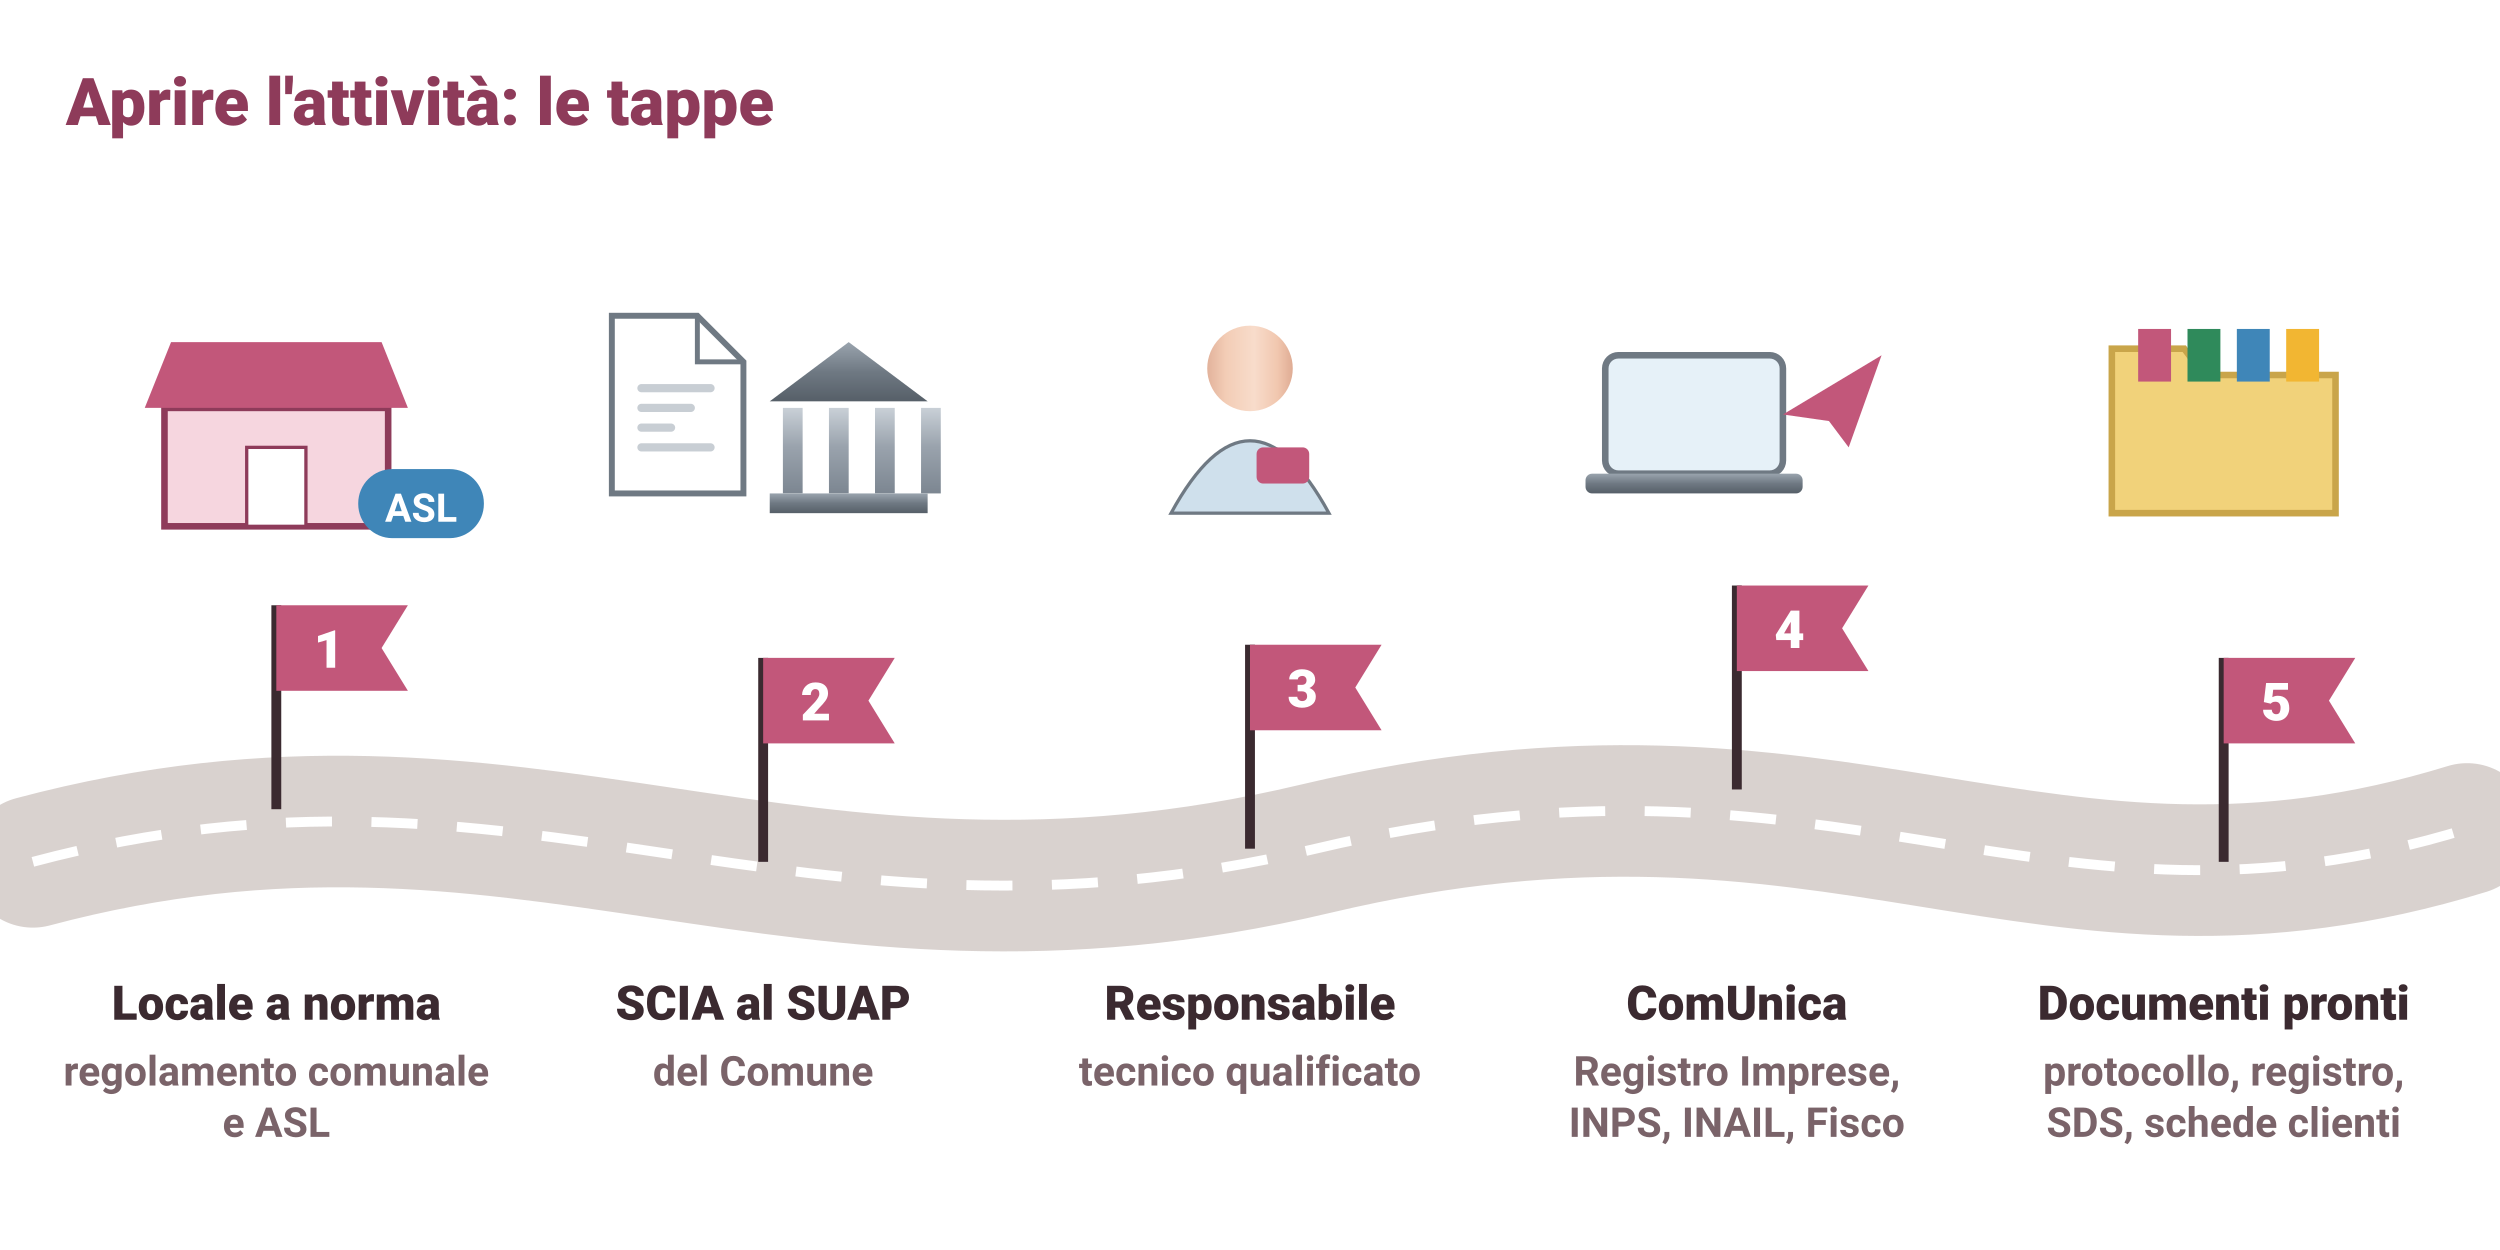
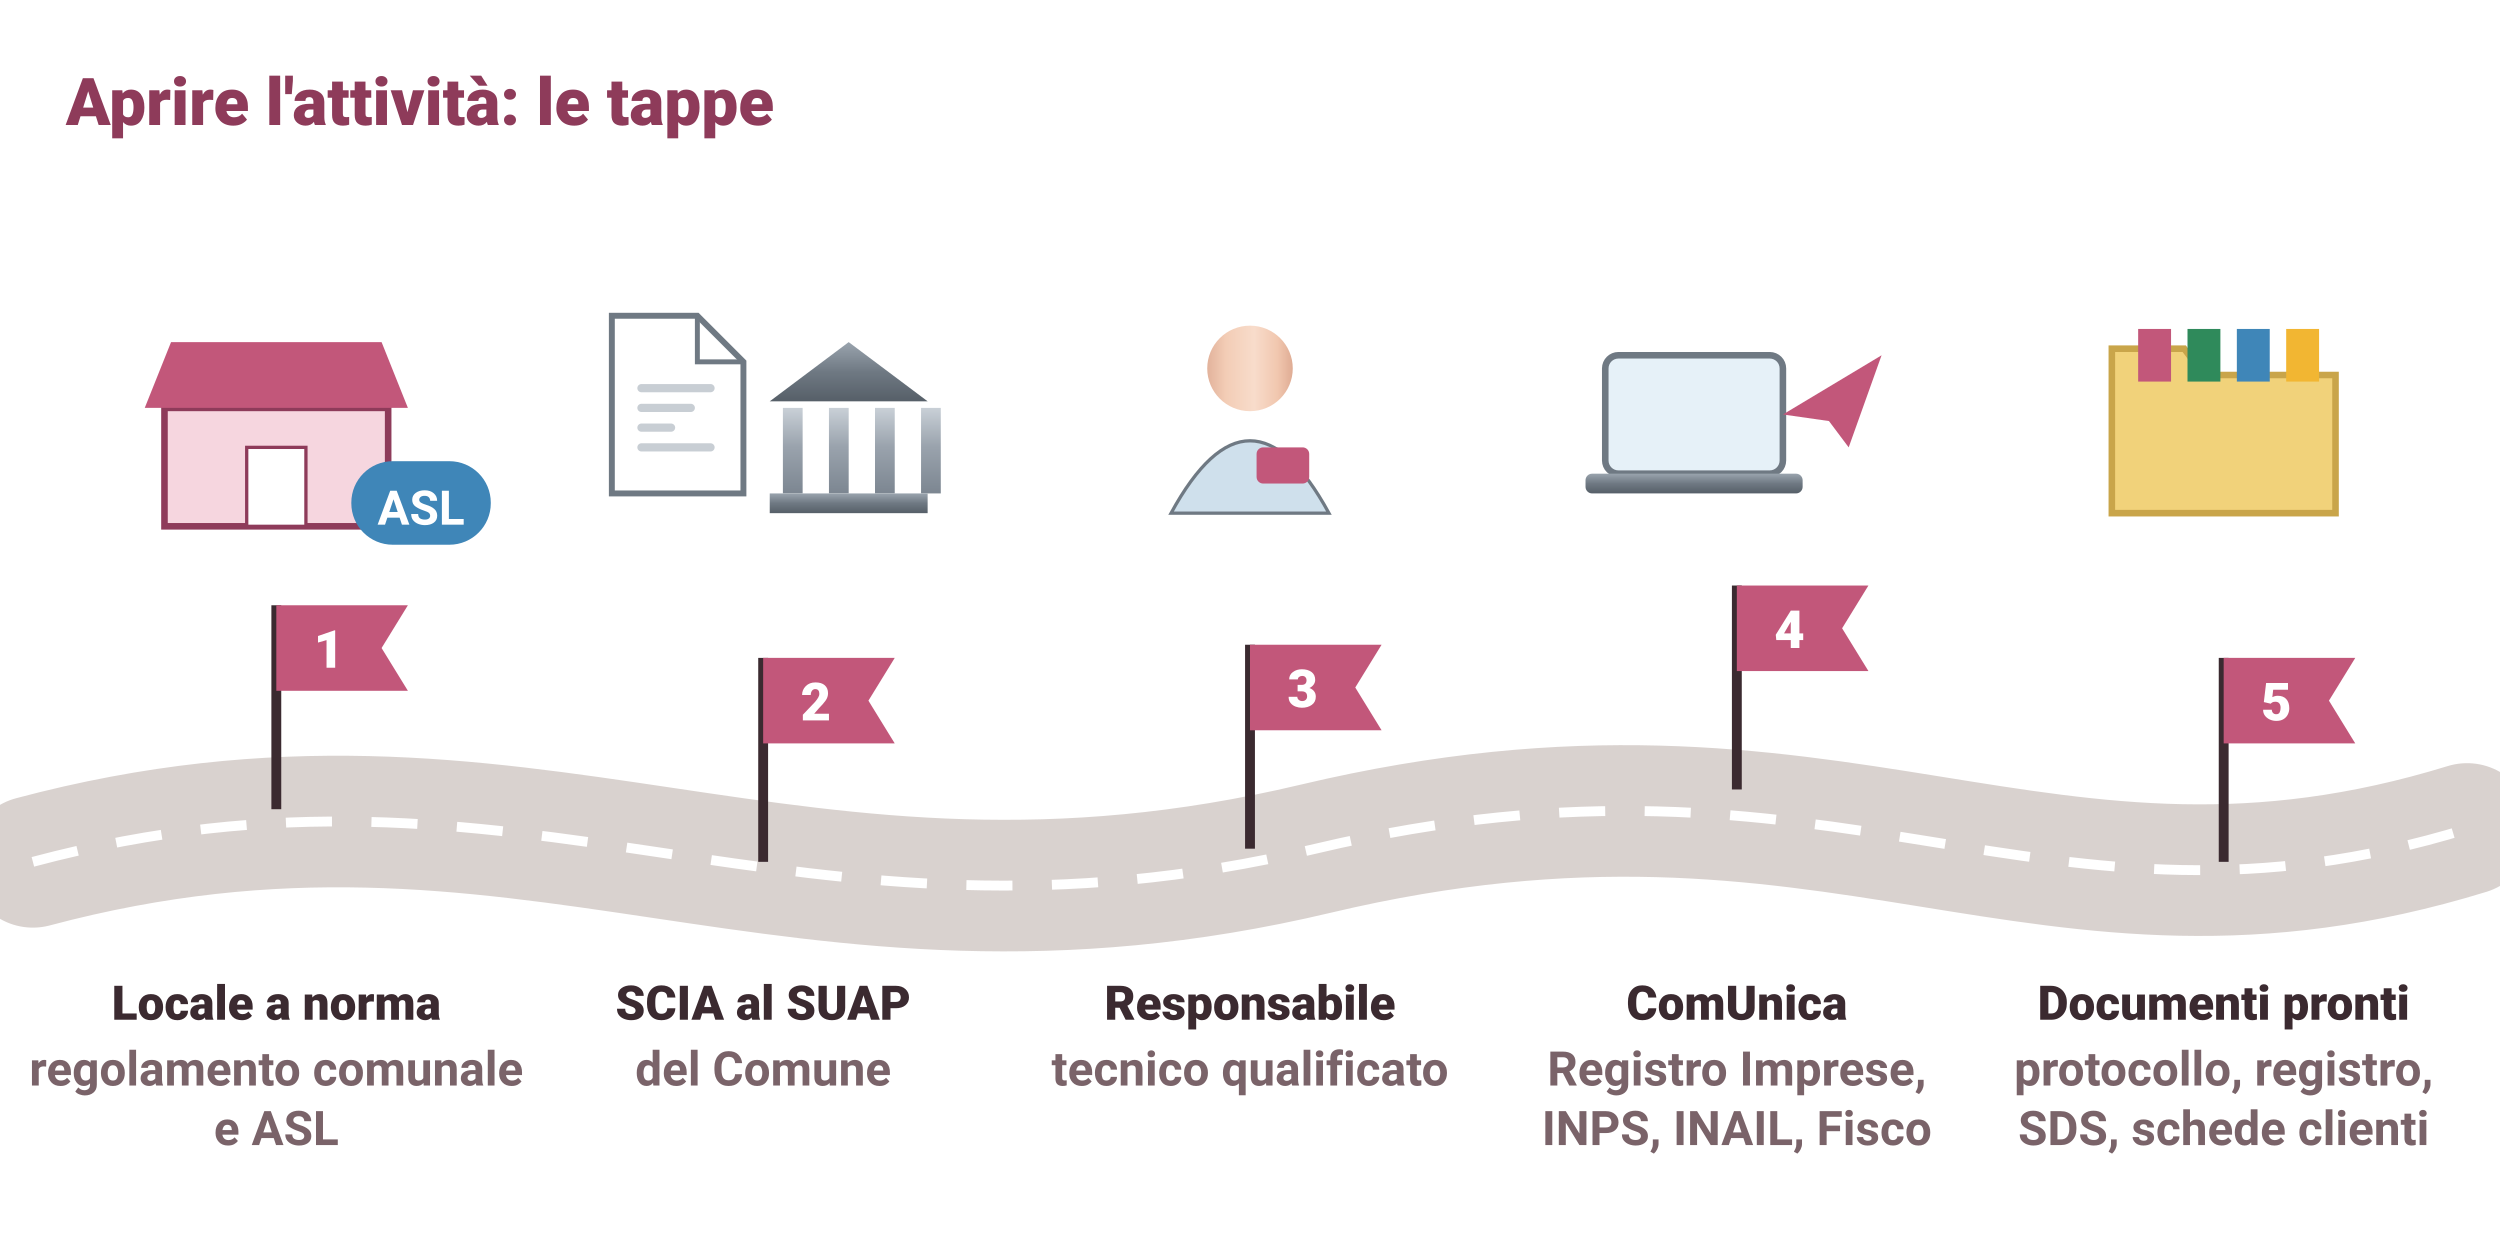
<svg xmlns="http://www.w3.org/2000/svg" viewBox="0 0 760 380" width="760" height="380" font-family="system-ui, -apple-system, 'Segoe UI', Roboto, Arial, sans-serif" role="img">
  <rect width="100%" height="100%" fill="#ffffff" />
  <defs>
    <linearGradient id="nxSkin" x1="0" y1="0" x2="1" y2="0">
      <stop offset="0" stop-color="#e2b29b" />
      <stop offset=".22" stop-color="#f3cdb6" />
      <stop offset=".55" stop-color="#f8dccb" />
      <stop offset=".82" stop-color="#f1c7af" />
      <stop offset="1" stop-color="#dfac94" />
    </linearGradient>
    <linearGradient id="nxMetal" x1="0" y1="0" x2="0" y2="1">
      <stop offset="0" stop-color="#c9d0d7" />
      <stop offset=".45" stop-color="#9aa3ad" />
      <stop offset="1" stop-color="#7c8691" />
    </linearGradient>
    <linearGradient id="nxMetalD" x1="0" y1="0" x2="0" y2="1">
      <stop offset="0" stop-color="#9aa4ae" />
      <stop offset=".5" stop-color="#6f7983" />
      <stop offset="1" stop-color="#565f68" />
    </linearGradient>
  </defs>
  <text x="20.0" y="38.0" font-size="20" text-anchor="start" font-weight="800" fill="#8e3b5a">Aprire l'attività: le tappe</text>
  <path d="M10,262 C160,222 240,296 400,258 C560,220 620,292 750,252" fill="none" stroke="#d9d2cf" stroke-width="40" stroke-linecap="round" />
  <path d="M10,262 C160,222 240,296 400,258 C560,220 620,292 750,252" fill="none" stroke="#fff" stroke-width="3" stroke-dasharray="14 12" />
  <line x1="84" y1="246" x2="84" y2="184" stroke="#3b2a30" stroke-width="3" />
  <path d="M84,184 L124,184 L116,197 L124,210 L84,210 Z" fill="#c2577a" />
  <text x="100.0" y="203.0" font-size="16" text-anchor="middle" font-weight="900" fill="#fff">1</text>
  <path d="M50,160 L50,124 L118,124 L118,160 Z" fill="#f6d6df" stroke="#8e3b5a" stroke-width="2" />
  <path d="M44,124 L52,104 L116,104 L124,124 Z" fill="#c2577a" />
  <rect x="75" y="136" width="18" height="24" fill="#fff" stroke="#8e3b5a" />
-   <rect x="108.9" y="142.6" width="38.2" height="21.0" rx="10.4" fill="#3f86b8" />
-   <text x="128.0" y="158.6" font-size="12" text-anchor="middle" font-weight="700" fill="#fff">ASL</text>
+   <rect x="106.8" y="140.2" width="42.4" height="25.4" rx="12.6" fill="#3f86b8" />
+   <text x="128.0" y="159.5" font-size="14.5" text-anchor="middle" font-weight="700" fill="#fff">ASL</text>
  <text x="84.0" y="310.0" font-size="14.5" text-anchor="middle" font-weight="800" fill="#3b2a30">Locale a norma</text>
-   <text x="84.0" y="330.0" font-size="12.5" text-anchor="middle" font-weight="600" fill="#7a6369">regolamento comunale</text>
-   <text x="84.0" y="345.6" font-size="12.5" text-anchor="middle" font-weight="600" fill="#7a6369">e ASL</text>
+   <text x="84.0" y="330.0" font-size="14.5" text-anchor="middle" font-weight="600" fill="#7a6369">regolamento comunale</text>
+   <text x="84.0" y="348.1" font-size="14.5" text-anchor="middle" font-weight="600" fill="#7a6369">e ASL</text>
  <line x1="232" y1="262" x2="232" y2="200" stroke="#3b2a30" stroke-width="3" />
  <path d="M232,200 L272,200 L264,213 L272,226 L232,226 Z" fill="#c2577a" />
  <text x="248.0" y="219.0" font-size="16" text-anchor="middle" font-weight="900" fill="#fff">2</text>
  <path d="M186.0,96.0 L212.0,96.0 L226.0,110.0 L226.0,150.0 L186.0,150.0 Z" fill="#ffffff" stroke="#6f7983" stroke-width="1.8" />
  <path d="M212.0,96.0 L212.0,110.0 L226.0,110.0" fill="none" stroke="#6f7983" stroke-width="1.5" />
  <line x1="195.0" y1="118.0" x2="216.0" y2="118.0" stroke="#c8ced4" stroke-width="2.5" stroke-linecap="round" />
  <line x1="195.0" y1="124.0" x2="210.0" y2="124.0" stroke="#c8ced4" stroke-width="2.5" stroke-linecap="round" />
  <line x1="195.0" y1="130.0" x2="204.0" y2="130.0" stroke="#c8ced4" stroke-width="2.5" stroke-linecap="round" />
  <line x1="195.0" y1="136.0" x2="216.0" y2="136.0" stroke="#c8ced4" stroke-width="2.5" stroke-linecap="round" />
  <path d="M234,122 L258,104 L282,122 Z" fill="url(#nxMetalD)" />
  <rect x="238" y="124" width="6" height="26" fill="url(#nxMetal)" />
  <rect x="252" y="124" width="6" height="26" fill="url(#nxMetal)" />
  <rect x="266" y="124" width="6" height="26" fill="url(#nxMetal)" />
  <rect x="280" y="124" width="6" height="26" fill="url(#nxMetal)" />
  <rect x="234" y="150" width="48" height="6" fill="url(#nxMetalD)" />
  <text x="232.0" y="310.0" font-size="14.5" text-anchor="middle" font-weight="800" fill="#3b2a30">SCIA al SUAP</text>
-   <text x="232.0" y="330.0" font-size="12.5" text-anchor="middle" font-weight="600" fill="#7a6369">del Comune</text>
+   <text x="232.0" y="330.0" font-size="14.5" text-anchor="middle" font-weight="600" fill="#7a6369">del Comune</text>
  <line x1="380" y1="258" x2="380" y2="196" stroke="#3b2a30" stroke-width="3" />
  <path d="M380,196 L420,196 L412,209 L420,222 L380,222 Z" fill="#c2577a" />
  <text x="396.0" y="215.0" font-size="16" text-anchor="middle" font-weight="900" fill="#fff">3</text>
  <circle cx="380" cy="112" r="13" fill="url(#nxSkin)" />
  <path d="M356,156 Q380,112 404,156 Z" fill="#cfe0ec" stroke="#6f7983" />
  <rect x="382" y="136" width="16" height="11" rx="2" fill="#c2577a" />
  <text x="380.0" y="310.0" font-size="14.5" text-anchor="middle" font-weight="800" fill="#3b2a30">Responsabile</text>
-   <text x="380.0" y="330.0" font-size="12.5" text-anchor="middle" font-weight="600" fill="#7a6369">tecnico qualificato</text>
+   <text x="380.0" y="330.0" font-size="14.5" text-anchor="middle" font-weight="600" fill="#7a6369">tecnico qualificato</text>
  <line x1="528" y1="240" x2="528" y2="178" stroke="#3b2a30" stroke-width="3" />
  <path d="M528,178 L568,178 L560,191 L568,204 L528,204 Z" fill="#c2577a" />
  <text x="544.0" y="197.0" font-size="16" text-anchor="middle" font-weight="900" fill="#fff">4</text>
  <rect x="488" y="108" width="54" height="36" rx="4" fill="#e6f1f8" stroke="#6f7983" stroke-width="2" />
  <rect x="482" y="144" width="66" height="6" rx="2" fill="url(#nxMetalD)" />
  <path d="M542,126 L572,108 L562,136 L556,128 Z" fill="#c2577a" />
  <text x="528.0" y="310.0" font-size="14.5" text-anchor="middle" font-weight="800" fill="#3b2a30">ComUnica</text>
-   <text x="528.0" y="330.0" font-size="12.5" text-anchor="middle" font-weight="600" fill="#7a6369">Registro Imprese,</text>
-   <text x="528.0" y="345.6" font-size="12.5" text-anchor="middle" font-weight="600" fill="#7a6369">INPS, INAIL, Fisco</text>
+   <text x="528.0" y="330.0" font-size="14.5" text-anchor="middle" font-weight="600" fill="#7a6369">Registro Imprese,</text>
+   <text x="528.0" y="348.1" font-size="14.5" text-anchor="middle" font-weight="600" fill="#7a6369">INPS, INAIL, Fisco</text>
  <line x1="676" y1="262" x2="676" y2="200" stroke="#3b2a30" stroke-width="3" />
  <path d="M676,200 L716,200 L708,213 L716,226 L676,226 Z" fill="#c2577a" />
  <text x="692.0" y="219.0" font-size="16" text-anchor="middle" font-weight="900" fill="#fff">5</text>
  <path d="M642,156 L642,106 L664,106 L670,114 L710,114 L710,156 Z" fill="#f1d27a" stroke="#c9a54a" stroke-width="2" />
  <rect x="650" y="100" width="10" height="16" fill="#c2577a" />
  <rect x="665" y="100" width="10" height="16" fill="#2f8a5b" />
  <rect x="680" y="100" width="10" height="16" fill="#3f86b8" />
  <rect x="695" y="100" width="10" height="16" fill="#f2b632" />
  <text x="676.0" y="310.0" font-size="14.5" text-anchor="middle" font-weight="800" fill="#3b2a30">Documenti pronti</text>
-   <text x="676.0" y="330.0" font-size="12.5" text-anchor="middle" font-weight="600" fill="#7a6369">protocollo, registro,</text>
-   <text x="676.0" y="345.6" font-size="12.5" text-anchor="middle" font-weight="600" fill="#7a6369">SDS, schede clienti</text>
+   <text x="676.0" y="330.0" font-size="14.5" text-anchor="middle" font-weight="600" fill="#7a6369">protocollo, registro,</text>
+   <text x="676.0" y="348.1" font-size="14.5" text-anchor="middle" font-weight="600" fill="#7a6369">SDS, schede clienti</text>
</svg>
